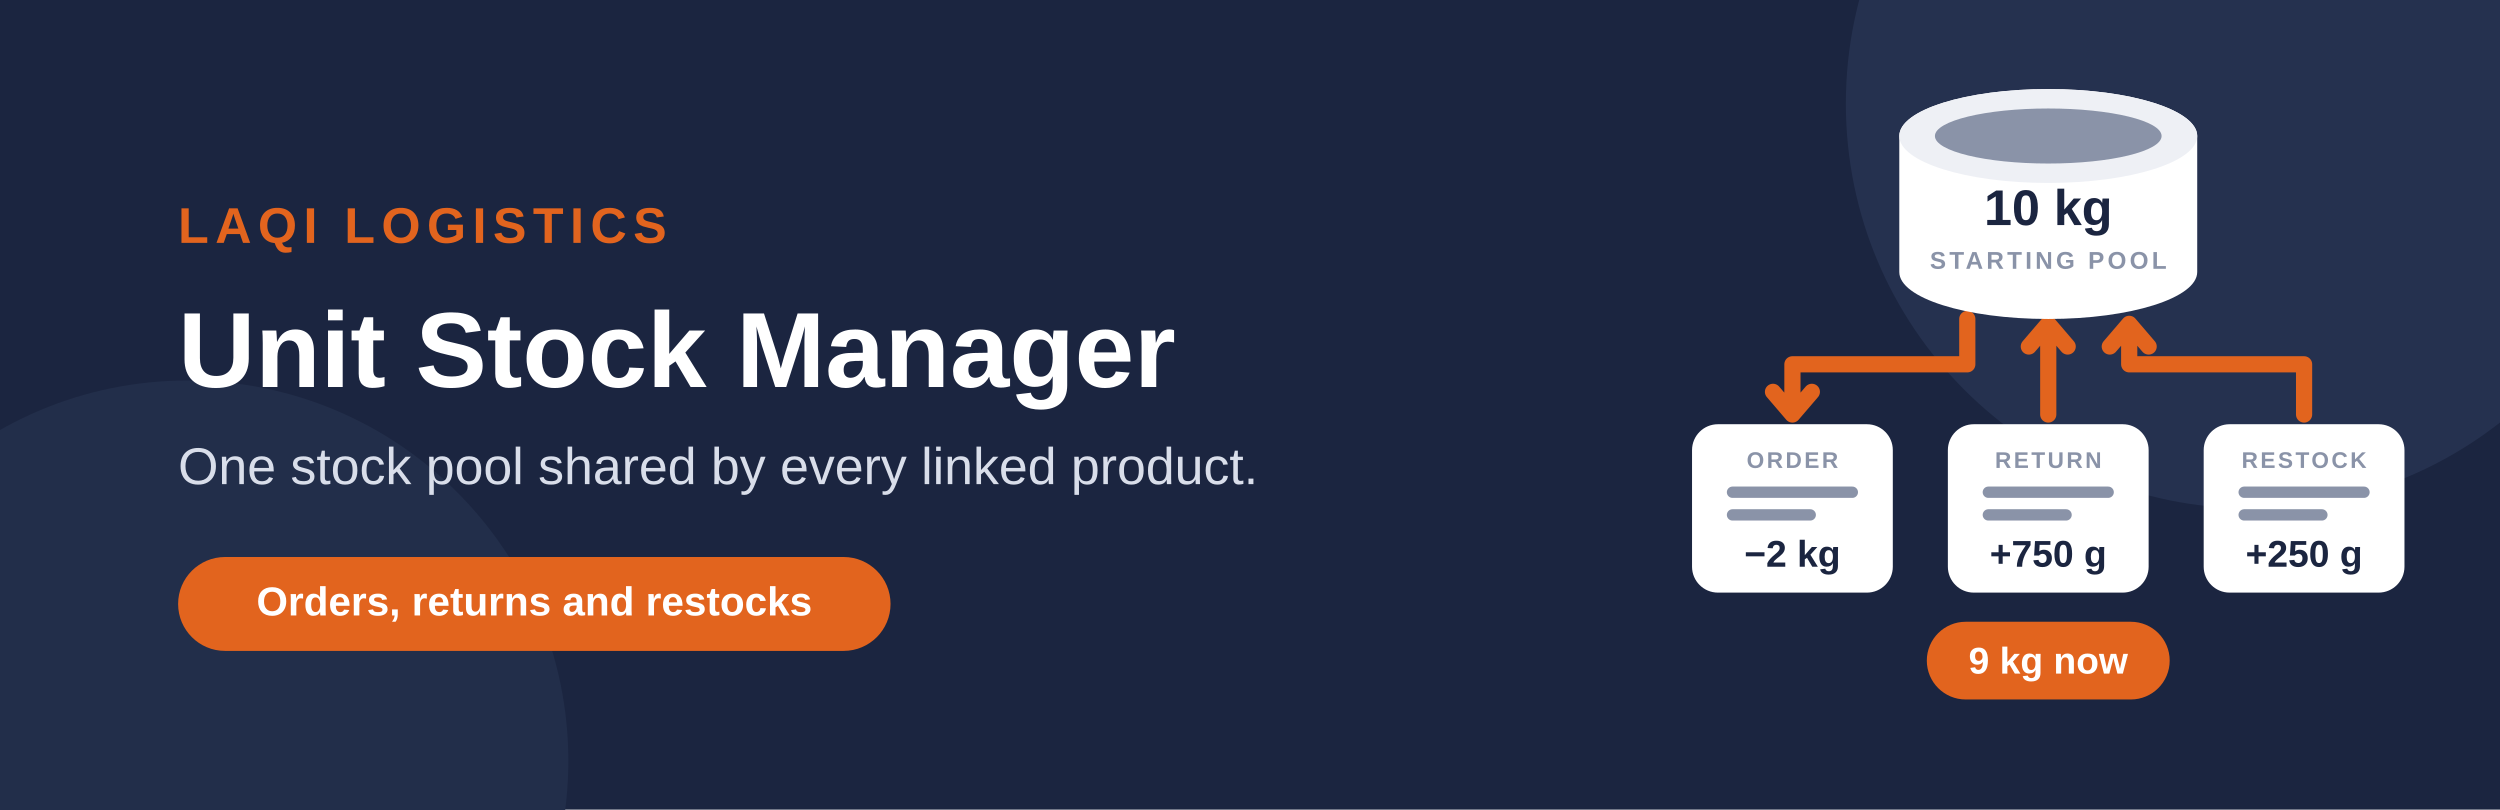
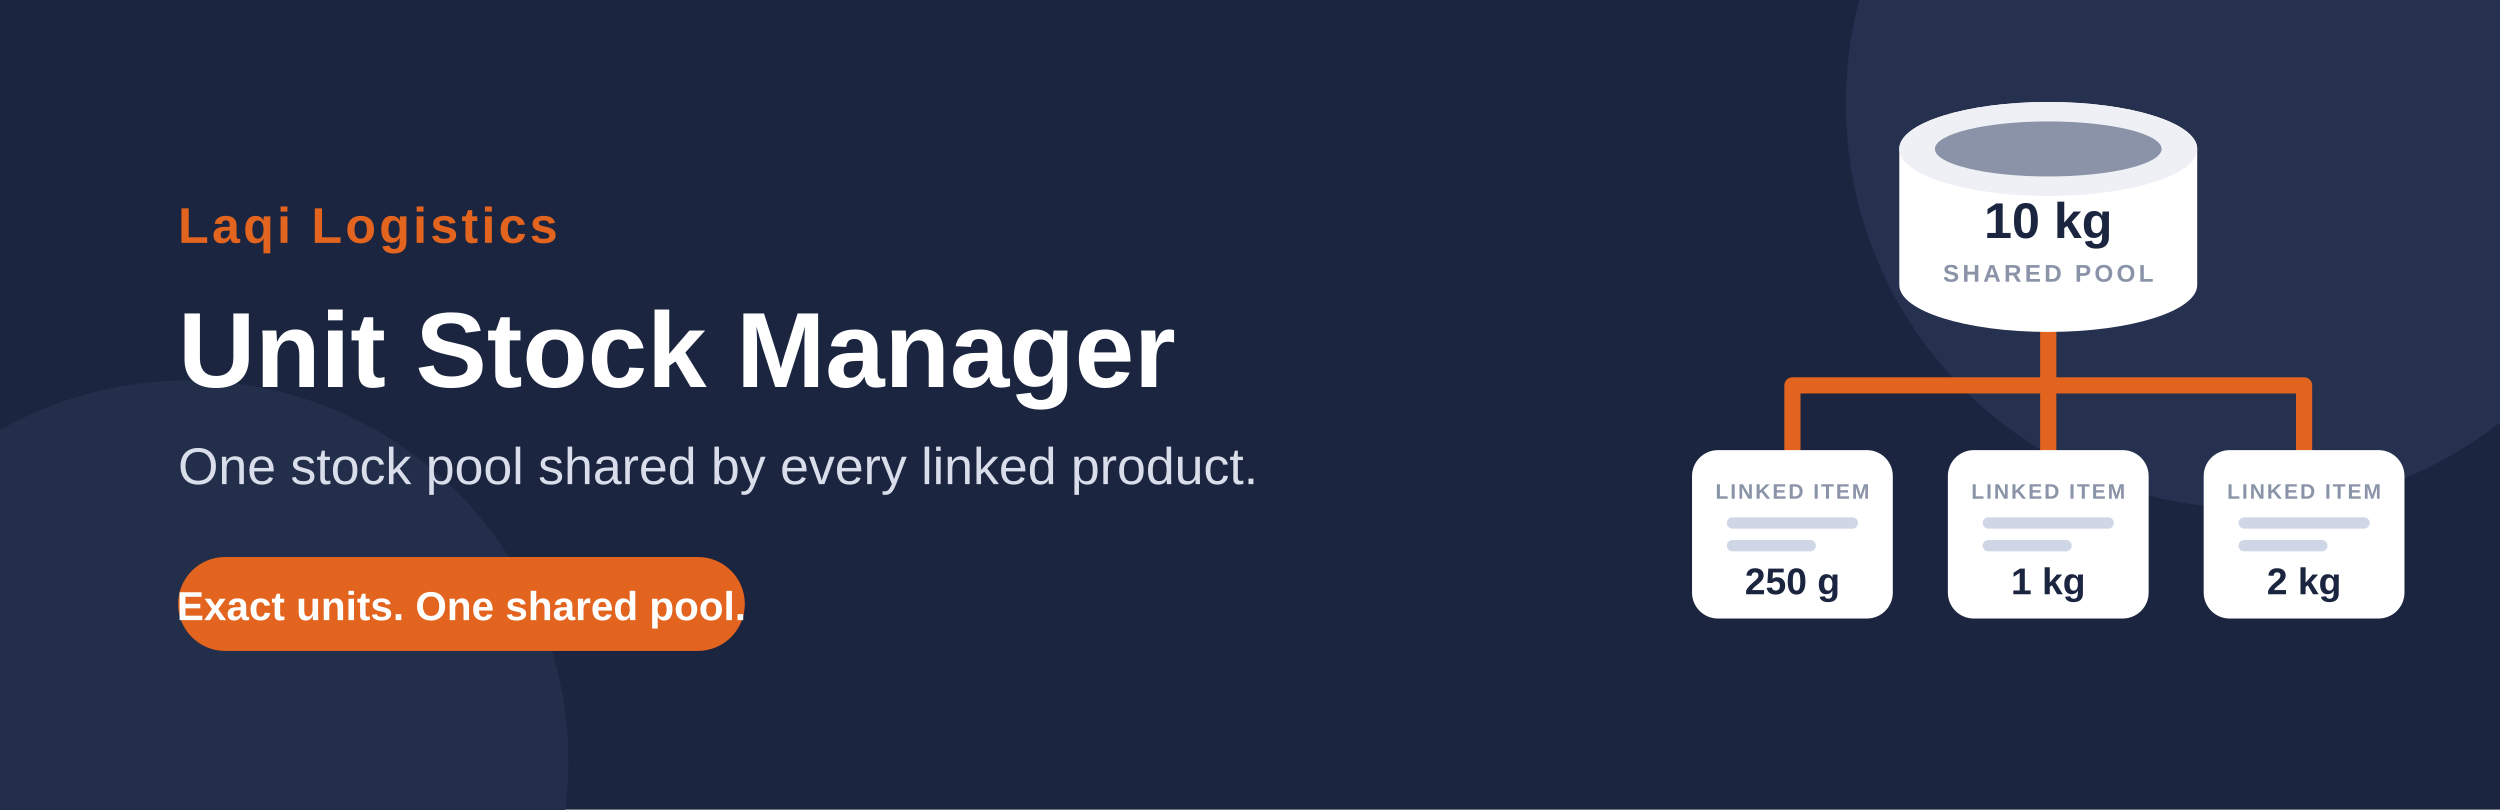
<svg xmlns="http://www.w3.org/2000/svg" viewBox="0 0 1544 500" role="img" aria-labelledby="title desc">
  <rect width="1544" height="500" fill="#1b2540" />
  <circle cx="1390" cy="64" r="250" fill="#25314f" />
  <circle cx="116" cy="470" r="235" fill="#222e4a" />
  <g transform="translate(110 92)">
-     <text x="0" y="58" fill="#e2641e" font-family="Arial, sans-serif" font-size="31" font-weight="700" letter-spacing="4">LAQI LOGISTICS</text>
+     <text x="0" y="58" fill="#e2641e" font-family="Arial, sans-serif" font-size="31" font-weight="700" letter-spacing="2">Laqi Logistics</text>
    <text x="0" y="147" fill="#ffffff" font-family="Arial, sans-serif" font-size="66" font-weight="700">Unit Stock Manager</text>
    <text x="0" y="207" fill="#d9deea" font-family="Arial, sans-serif" font-size="32">One stock pool shared by every linked product.</text>
-     <rect x="0" y="252" width="440" height="58" rx="29" fill="#e2641e" />
-     <text x="220" y="281" text-anchor="middle" dominant-baseline="middle" fill="#ffffff" font-family="Arial, sans-serif" font-size="25" font-weight="700">Orders, returns and restocks</text>
+     <rect x="0" y="252" width="350" height="58" rx="29" fill="#e2641e" />
+     <text x="175" y="291" text-anchor="middle" fill="#ffffff" font-family="Arial, sans-serif" font-size="25" font-weight="700">Exact units. One shared pool.</text>
  </g>
-   <g transform="translate(1045 40)">
-     <path d="M170 157v28H62v30M50 202l12 14 12-14" fill="none" stroke="#e2641e" stroke-width="10" stroke-linecap="round" stroke-linejoin="round" />
-     <path d="M220 216v-56M208 174l12-14 12 14" fill="none" stroke="#e2641e" stroke-width="10" stroke-linecap="round" stroke-linejoin="round" />
-     <path d="M378 216v-31H270v-25M258 174l12-14 12 14" fill="none" stroke="#e2641e" stroke-width="10" stroke-linecap="round" stroke-linejoin="round" />
+   <g transform="translate(1045 48)" font-family="Arial, sans-serif">
+     <path d="M220 135v55M62 190h316M62 190v40M220 190v40M378 190v40" fill="none" stroke="#e2641e" stroke-width="10" stroke-linecap="round" stroke-linejoin="round" />
    <path d="M128 44c0-16 41-29 92-29s92 13 92 29v84c0 16-41 29-92 29s-92-13-92-29z" fill="#ffffff" />
    <ellipse cx="220" cy="44" rx="92" ry="29" fill="#eef0f5" />
    <ellipse cx="220" cy="44" rx="70" ry="17" fill="#8a93a8" />
-     <text x="220" y="99" text-anchor="middle" fill="#1b2540" font-family="Arial, sans-serif" font-size="31" font-weight="700">10 kg</text>
-     <text x="220" y="126" text-anchor="middle" fill="#8a93a8" font-family="Arial, sans-serif" font-size="15" font-weight="700" letter-spacing="2">STARTING POOL</text>
-     <g transform="translate(0 222)">
+     <text x="220" y="99" text-anchor="middle" fill="#1b2540" font-size="31" font-weight="700">10 kg</text>
+     <text x="220" y="126" text-anchor="middle" fill="#8a93a8" font-size="15" font-weight="700" letter-spacing="2">SHARED POOL</text>
+     <g transform="translate(0 230)">
      <rect width="124" height="104" rx="16" fill="#ffffff" />
-       <text x="62" y="27" text-anchor="middle" fill="#8a93a8" font-family="Arial, sans-serif" font-size="14" font-weight="700" letter-spacing="1.5">ORDER</text>
-       <path d="M25 42h74M25 56h48" fill="none" stroke="#8a93a8" stroke-width="7" stroke-linecap="round" />
-       <text x="62" y="88" text-anchor="middle" fill="#1b2540" font-family="Arial, sans-serif" font-size="23" font-weight="700">−2 kg</text>
+       <text x="62" y="30" text-anchor="middle" fill="#8a93a8" font-size="13" font-weight="700" letter-spacing="1.2">LINKED ITEM</text>
+       <path d="M25 45h74M25 59h48" fill="none" stroke="#cfd7e6" stroke-width="7" stroke-linecap="round" />
+       <text x="62" y="89" text-anchor="middle" fill="#1b2540" font-size="23" font-weight="700">250 g</text>
    </g>
-     <g transform="translate(158 222)">
+     <g transform="translate(158 230)">
      <rect width="124" height="104" rx="16" fill="#ffffff" />
-       <text x="62" y="27" text-anchor="middle" fill="#8a93a8" font-family="Arial, sans-serif" font-size="14" font-weight="700" letter-spacing="1.5">RETURN</text>
-       <path d="M25 42h74M25 56h48" fill="none" stroke="#8a93a8" stroke-width="7" stroke-linecap="round" />
-       <text x="62" y="88" text-anchor="middle" fill="#1b2540" font-family="Arial, sans-serif" font-size="23" font-weight="700">+750 g</text>
+       <text x="62" y="30" text-anchor="middle" fill="#8a93a8" font-size="13" font-weight="700" letter-spacing="1.2">LINKED ITEM</text>
+       <path d="M25 45h74M25 59h48" fill="none" stroke="#cfd7e6" stroke-width="7" stroke-linecap="round" />
+       <text x="62" y="89" text-anchor="middle" fill="#1b2540" font-size="23" font-weight="700">1 kg</text>
    </g>
-     <g transform="translate(316 222)">
+     <g transform="translate(316 230)">
      <rect width="124" height="104" rx="16" fill="#ffffff" />
-       <text x="62" y="27" text-anchor="middle" fill="#8a93a8" font-family="Arial, sans-serif" font-size="14" font-weight="700" letter-spacing="1.5">RESTOCK</text>
-       <path d="M25 42h74M25 56h48" fill="none" stroke="#8a93a8" stroke-width="7" stroke-linecap="round" />
-       <text x="62" y="88" text-anchor="middle" fill="#1b2540" font-family="Arial, sans-serif" font-size="23" font-weight="700">+250 g</text>
+       <text x="62" y="30" text-anchor="middle" fill="#8a93a8" font-size="13" font-weight="700" letter-spacing="1.2">LINKED ITEM</text>
+       <path d="M25 45h74M25 59h48" fill="none" stroke="#cfd7e6" stroke-width="7" stroke-linecap="round" />
+       <text x="62" y="89" text-anchor="middle" fill="#1b2540" font-size="23" font-weight="700">2 kg</text>
    </g>
-     <rect x="145" y="344" width="150" height="48" rx="24" fill="#e2641e" />
-     <text x="220" y="376" text-anchor="middle" fill="#ffffff" font-family="Arial, sans-serif" font-size="23" font-weight="700">9 kg now</text>
  </g>
</svg>
